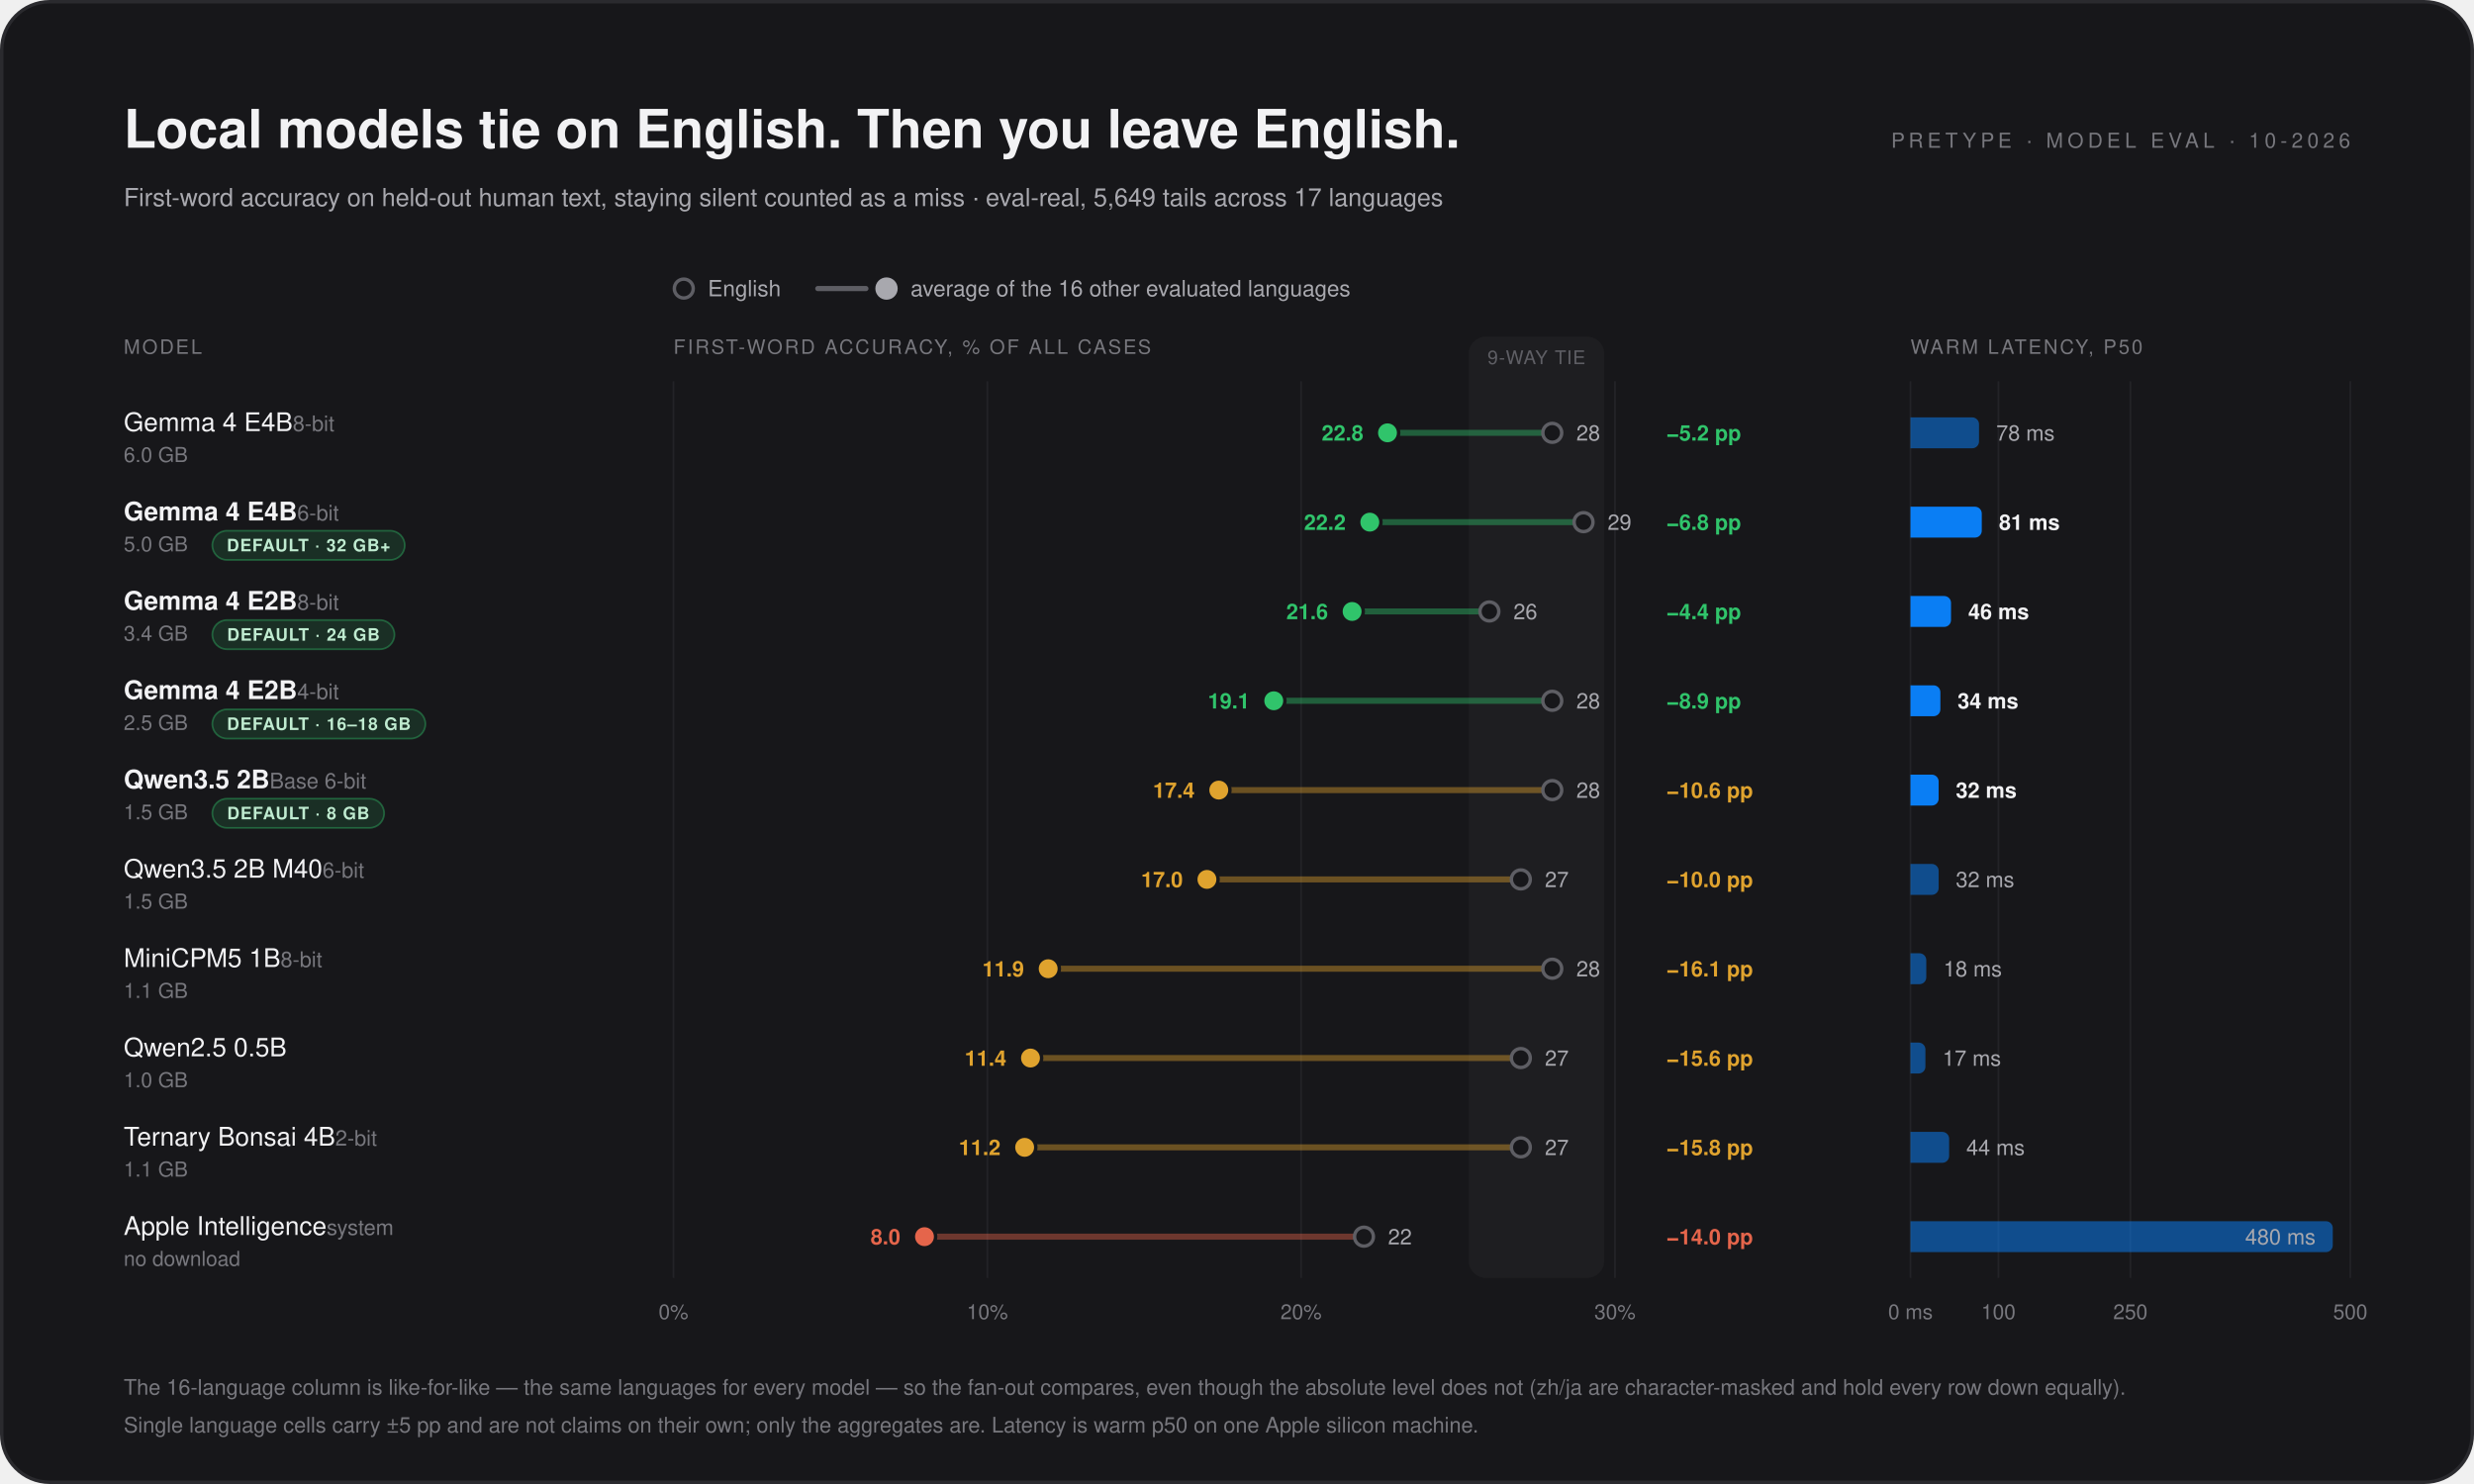
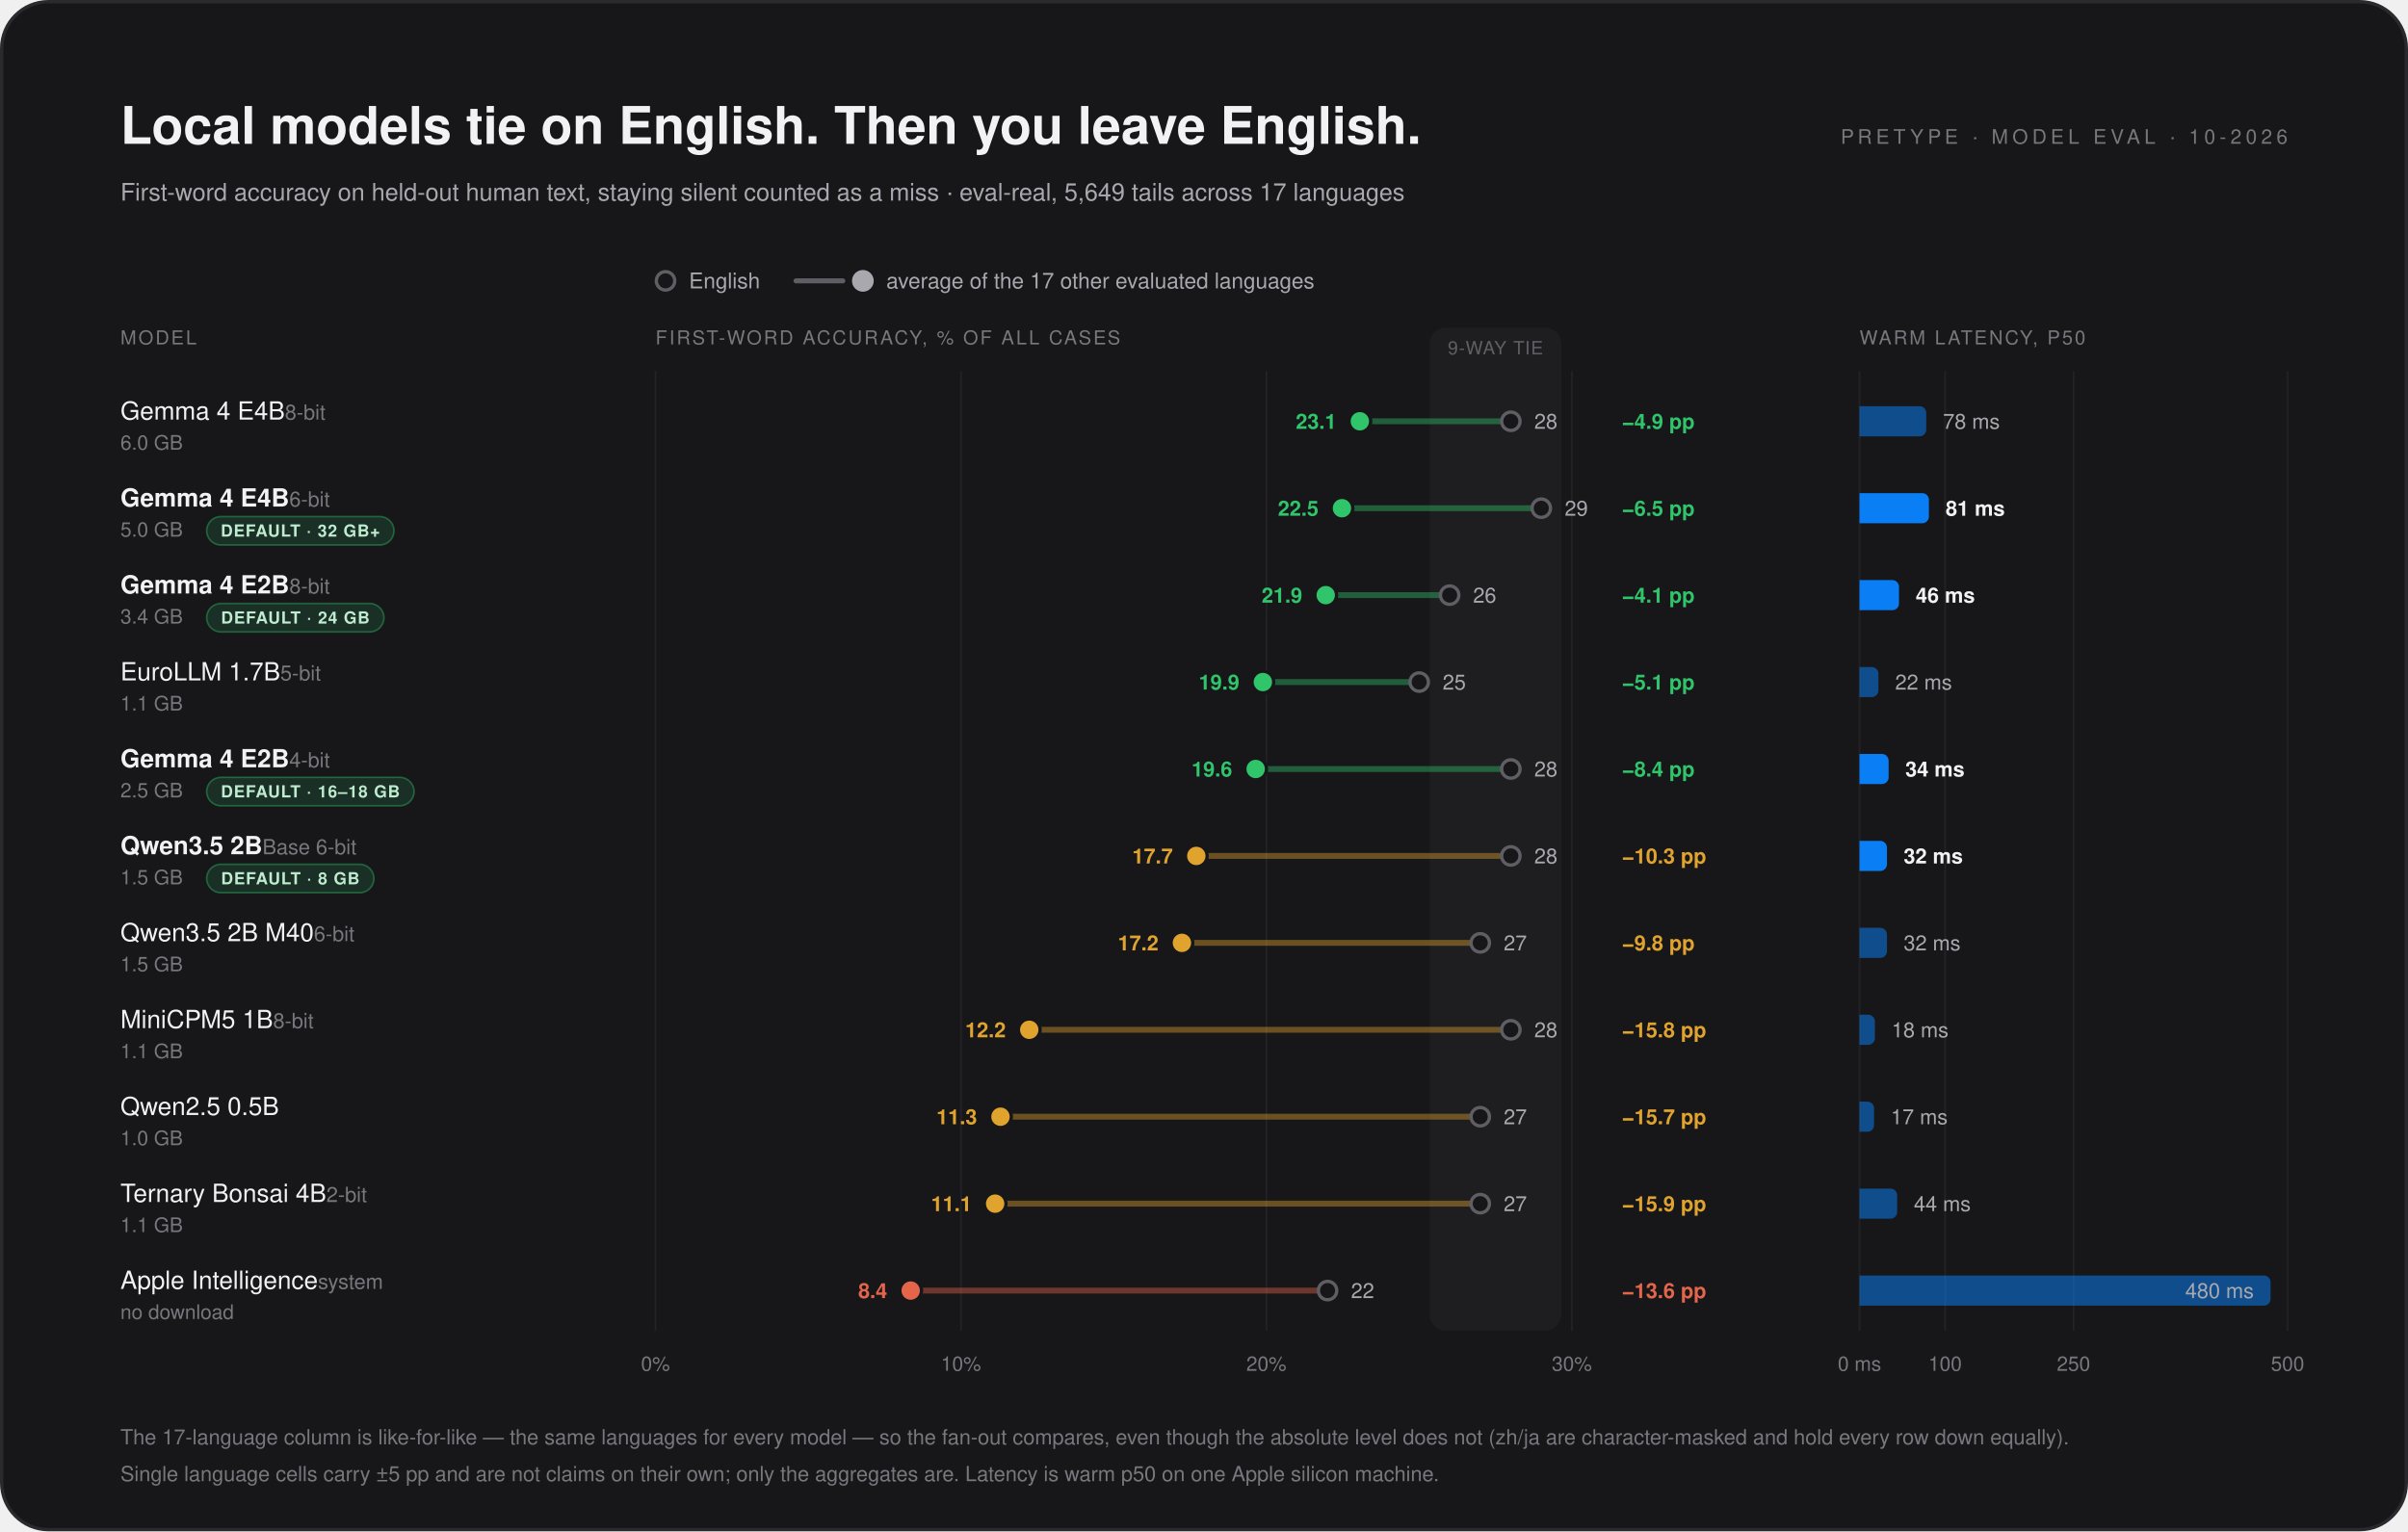
- <svg xmlns="http://www.w3.org/2000/svg" viewBox="0 0 1440 864" font-family="-apple-system,'SF Pro Text','Segoe UI',Helvetica,Arial,sans-serif" role="img" aria-label="Model catalog chart: on English the 9 downloadable models score 26 to 29 percent first-word accuracy, a statistical tie, and Apple Intelligence 22 percent; averaged over 16 other languages they fan out from 22.8 percent (Gemma 4 E4B) down to 8.0 percent (Apple Intelligence). Latency spans 17 ms to 480 ms.">
-   <rect x="1" y="1" width="1438" height="862" rx="28" fill="#17171A" stroke="#2A2A2E" stroke-width="2" />
+ <svg xmlns="http://www.w3.org/2000/svg" viewBox="0 0 1440 916" font-family="-apple-system,'SF Pro Text','Segoe UI',Helvetica,Arial,sans-serif" role="img" aria-label="Model catalog chart: on English 9 downloadable models score 26 to 29 percent first-word accuracy, a statistical tie, EuroLLM 1.7B 25 percent and Apple Intelligence 22 percent; averaged over 17 other languages they fan out from 23.1 percent (Gemma 4 E4B) down to 8.4 percent (Apple Intelligence). Latency spans 17 ms to 480 ms.">
+   <rect x="1" y="1" width="1438" height="914" rx="28" fill="#17171A" stroke="#2A2A2E" stroke-width="2" />
  <text x="72" y="86" font-size="31" font-weight="650" fill="#F2F2F4">Local models tie on English. Then you leave English.</text>
  <text x="72" y="120" font-size="14.5" fill="#A8A8AE">First-word accuracy on held-out human text, staying silent counted as a miss · eval-real, 5,649 tails across 17 languages</text>
  <text x="1368" y="86" font-size="12" letter-spacing="2.5" text-anchor="end" fill="#77777D">PRETYPE · MODEL EVAL · 10-2026</text>
  <circle cx="398" cy="168" r="5.5" fill="#17171A" stroke="#5E5E64" stroke-width="2" />
  <text x="412" y="172.5" font-size="13" fill="#A8A8AE">English</text>
  <line x1="476" y1="168" x2="504" y2="168" stroke="#5E5E64" stroke-width="3" stroke-linecap="round" />
  <circle cx="516" cy="168" r="6.5" fill="#A8A8AE" />
-   <text x="530" y="172.5" font-size="13" fill="#A8A8AE">average of the 16 other evaluated languages</text>
+   <text x="530" y="172.5" font-size="13" fill="#A8A8AE">average of the 17 other evaluated languages</text>
  <text x="72" y="206" font-size="11.5" letter-spacing="1.2" fill="#77777D">MODEL</text>
  <text x="392" y="206" font-size="11.5" letter-spacing="1.2" fill="#77777D">FIRST-WORD ACCURACY, % OF ALL CASES</text>
  <text x="1112" y="206" font-size="11.5" letter-spacing="1.2" fill="#77777D">WARM LATENCY, P50</text>
-   <line x1="392.0" y1="222" x2="392.0" y2="744" stroke="#232327" stroke-width="1" />
-   <text x="392.0" y="768" font-size="12" text-anchor="middle" fill="#77777D">0%</text>
-   <line x1="574.7" y1="222" x2="574.7" y2="744" stroke="#232327" stroke-width="1" />
-   <text x="574.7" y="768" font-size="12" text-anchor="middle" fill="#77777D">10%</text>
-   <line x1="757.3" y1="222" x2="757.3" y2="744" stroke="#232327" stroke-width="1" />
-   <text x="757.3" y="768" font-size="12" text-anchor="middle" fill="#77777D">20%</text>
-   <line x1="940.0" y1="222" x2="940.0" y2="744" stroke="#232327" stroke-width="1" />
-   <text x="940.0" y="768" font-size="12" text-anchor="middle" fill="#77777D">30%</text>
-   <line x1="1112.0" y1="222" x2="1112.0" y2="744" stroke="#232327" stroke-width="1" />
-   <text x="1112.0" y="768" font-size="12" text-anchor="middle" fill="#77777D">0 ms</text>
-   <line x1="1163.2" y1="222" x2="1163.2" y2="744" stroke="#232327" stroke-width="1" />
-   <text x="1163.2" y="768" font-size="12" text-anchor="middle" fill="#77777D">100</text>
-   <line x1="1240.0" y1="222" x2="1240.0" y2="744" stroke="#232327" stroke-width="1" />
-   <text x="1240.0" y="768" font-size="12" text-anchor="middle" fill="#77777D">250</text>
-   <line x1="1368.0" y1="222" x2="1368.0" y2="744" stroke="#232327" stroke-width="1" />
-   <text x="1368.0" y="768" font-size="12" text-anchor="middle" fill="#77777D">500</text>
-   <rect x="854.9" y="196" width="78.8" height="548" rx="10" fill="#FFFFFF" fill-opacity="0.035" />
+   <line x1="392.0" y1="222" x2="392.0" y2="796" stroke="#232327" stroke-width="1" />
+   <text x="392.0" y="820" font-size="12" text-anchor="middle" fill="#77777D">0%</text>
+   <line x1="574.7" y1="222" x2="574.7" y2="796" stroke="#232327" stroke-width="1" />
+   <text x="574.7" y="820" font-size="12" text-anchor="middle" fill="#77777D">10%</text>
+   <line x1="757.3" y1="222" x2="757.3" y2="796" stroke="#232327" stroke-width="1" />
+   <text x="757.3" y="820" font-size="12" text-anchor="middle" fill="#77777D">20%</text>
+   <line x1="940.0" y1="222" x2="940.0" y2="796" stroke="#232327" stroke-width="1" />
+   <text x="940.0" y="820" font-size="12" text-anchor="middle" fill="#77777D">30%</text>
+   <line x1="1112.0" y1="222" x2="1112.0" y2="796" stroke="#232327" stroke-width="1" />
+   <text x="1112.0" y="820" font-size="12" text-anchor="middle" fill="#77777D">0 ms</text>
+   <line x1="1163.2" y1="222" x2="1163.2" y2="796" stroke="#232327" stroke-width="1" />
+   <text x="1163.2" y="820" font-size="12" text-anchor="middle" fill="#77777D">100</text>
+   <line x1="1240.0" y1="222" x2="1240.0" y2="796" stroke="#232327" stroke-width="1" />
+   <text x="1240.0" y="820" font-size="12" text-anchor="middle" fill="#77777D">250</text>
+   <line x1="1368.0" y1="222" x2="1368.0" y2="796" stroke="#232327" stroke-width="1" />
+   <text x="1368.0" y="820" font-size="12" text-anchor="middle" fill="#77777D">500</text>
+   <rect x="854.9" y="196" width="78.8" height="600" rx="10" fill="#FFFFFF" fill-opacity="0.035" />
  <text x="894.3" y="212" font-size="11" letter-spacing="0.5" text-anchor="middle" fill="#5E5E64">9-WAY TIE</text>
  <text x="72" y="251" font-size="15" font-weight="500" fill="#F2F2F4">Gemma 4 E4B<tspan font-size="12.5" font-weight="400" fill="#77777D"> 8-bit</tspan>
  </text>
  <text x="72" y="269" font-size="12" fill="#77777D">6.0 GB</text>
-   <line x1="807.6" y1="252" x2="903.5" y2="252" stroke="#30C46B" stroke-opacity="0.42" stroke-width="3.5" stroke-linecap="round" />
+   <line x1="813.2" y1="252" x2="903.5" y2="252" stroke="#30C46B" stroke-opacity="0.42" stroke-width="3.5" stroke-linecap="round" />
  <circle cx="903.5" cy="252" r="5.5" fill="#17171A" stroke="#5E5E64" stroke-width="2" />
-   <circle cx="807.6" cy="252" r="6.5" fill="#30C46B" stroke="#17171A" stroke-width="2" />
-   <text x="793.6" y="256.5" font-size="12.5" font-weight="600" text-anchor="end" fill="#30C46B">22.8</text>
+   <circle cx="813.2" cy="252" r="6.5" fill="#30C46B" stroke="#17171A" stroke-width="2" />
+   <text x="799.2" y="256.5" font-size="12.5" font-weight="600" text-anchor="end" fill="#30C46B">23.1</text>
  <text x="917.5" y="256.5" font-size="12.5" fill="#A8A8AE">28</text>
-   <text x="970" y="256.5" font-size="12.5" font-weight="600" fill="#30C46B">−5.2 pp</text>
+   <text x="970" y="256.5" font-size="12.5" font-weight="600" fill="#30C46B">−4.9 pp</text>
  <path d="M 1112 243 h 35.9 a 4 4 0 0 1 4 4 v 10 a 4 4 0 0 1 -4 4 h -35.9 z" fill="#0A84FF" fill-opacity="0.5" />
  <text x="1161.9" y="256.5" font-size="12.5" font-weight="400" text-anchor="start" fill="#A8A8AE">78 ms</text>
  <text x="72" y="303" font-size="15" font-weight="650" fill="#F2F2F4">Gemma 4 E4B<tspan font-size="12.5" font-weight="400" fill="#77777D"> 6-bit</tspan>
  </text>
  <text x="72" y="321" font-size="12" fill="#77777D">5.0 GB</text>
  <rect x="123.6" y="309" width="112.0" height="17" rx="8.5" fill="#30C46B" fill-opacity="0.14" stroke="#30C46B" stroke-opacity="0.4" stroke-width="1" />
  <text x="179.6" y="321" font-size="10" font-weight="600" letter-spacing="0.5" text-anchor="middle" fill="#BFEBD0">DEFAULT · 32 GB+</text>
-   <line x1="797.3" y1="304" x2="921.7" y2="304" stroke="#30C46B" stroke-opacity="0.42" stroke-width="3.5" stroke-linecap="round" />
+   <line x1="802.5" y1="304" x2="921.7" y2="304" stroke="#30C46B" stroke-opacity="0.42" stroke-width="3.5" stroke-linecap="round" />
  <circle cx="921.7" cy="304" r="5.5" fill="#17171A" stroke="#5E5E64" stroke-width="2" />
-   <circle cx="797.3" cy="304" r="6.5" fill="#30C46B" stroke="#17171A" stroke-width="2" />
-   <text x="783.3" y="308.5" font-size="12.5" font-weight="600" text-anchor="end" fill="#30C46B">22.2</text>
+   <circle cx="802.5" cy="304" r="6.5" fill="#30C46B" stroke="#17171A" stroke-width="2" />
+   <text x="788.5" y="308.5" font-size="12.5" font-weight="600" text-anchor="end" fill="#30C46B">22.5</text>
  <text x="935.7" y="308.5" font-size="12.5" fill="#A8A8AE">29</text>
-   <text x="970" y="308.5" font-size="12.5" font-weight="600" fill="#30C46B">−6.8 pp</text>
+   <text x="970" y="308.5" font-size="12.5" font-weight="600" fill="#30C46B">−6.5 pp</text>
  <path d="M 1112 295 h 37.5 a 4 4 0 0 1 4 4 v 10 a 4 4 0 0 1 -4 4 h -37.5 z" fill="#0A84FF" fill-opacity="0.95" />
  <text x="1163.5" y="308.5" font-size="12.5" font-weight="600" text-anchor="start" fill="#F2F2F4">81 ms</text>
  <text x="72" y="355" font-size="15" font-weight="650" fill="#F2F2F4">Gemma 4 E2B<tspan font-size="12.5" font-weight="400" fill="#77777D"> 8-bit</tspan>
  </text>
  <text x="72" y="373" font-size="12" fill="#77777D">3.4 GB</text>
  <rect x="123.6" y="361" width="106.0" height="17" rx="8.5" fill="#30C46B" fill-opacity="0.14" stroke="#30C46B" stroke-opacity="0.4" stroke-width="1" />
  <text x="176.6" y="373" font-size="10" font-weight="600" letter-spacing="0.5" text-anchor="middle" fill="#BFEBD0">DEFAULT · 24 GB</text>
-   <line x1="787.0" y1="356" x2="866.9" y2="356" stroke="#30C46B" stroke-opacity="0.42" stroke-width="3.5" stroke-linecap="round" />
+   <line x1="792.8" y1="356" x2="866.9" y2="356" stroke="#30C46B" stroke-opacity="0.42" stroke-width="3.5" stroke-linecap="round" />
  <circle cx="866.9" cy="356" r="5.5" fill="#17171A" stroke="#5E5E64" stroke-width="2" />
-   <circle cx="787.0" cy="356" r="6.5" fill="#30C46B" stroke="#17171A" stroke-width="2" />
-   <text x="773.0" y="360.5" font-size="12.5" font-weight="600" text-anchor="end" fill="#30C46B">21.6</text>
+   <circle cx="792.8" cy="356" r="6.5" fill="#30C46B" stroke="#17171A" stroke-width="2" />
+   <text x="778.8" y="360.5" font-size="12.5" font-weight="600" text-anchor="end" fill="#30C46B">21.9</text>
  <text x="880.9" y="360.5" font-size="12.5" fill="#A8A8AE">26</text>
-   <text x="970" y="360.5" font-size="12.5" font-weight="600" fill="#30C46B">−4.4 pp</text>
+   <text x="970" y="360.5" font-size="12.5" font-weight="600" fill="#30C46B">−4.1 pp</text>
  <path d="M 1112 347 h 19.6 a 4 4 0 0 1 4 4 v 10 a 4 4 0 0 1 -4 4 h -19.6 z" fill="#0A84FF" fill-opacity="0.95" />
  <text x="1145.6" y="360.5" font-size="12.5" font-weight="600" text-anchor="start" fill="#F2F2F4">46 ms</text>
-   <text x="72" y="407" font-size="15" font-weight="650" fill="#F2F2F4">Gemma 4 E2B<tspan font-size="12.5" font-weight="400" fill="#77777D"> 4-bit</tspan>
+   <text x="72" y="407" font-size="15" font-weight="500" fill="#F2F2F4">EuroLLM 1.7B<tspan font-size="12.5" font-weight="400" fill="#77777D"> 5-bit</tspan>
  </text>
-   <text x="72" y="425" font-size="12" fill="#77777D">2.5 GB</text>
-   <rect x="123.6" y="413" width="124.0" height="17" rx="8.5" fill="#30C46B" fill-opacity="0.14" stroke="#30C46B" stroke-opacity="0.4" stroke-width="1" />
-   <text x="185.6" y="425" font-size="10" font-weight="600" letter-spacing="0.5" text-anchor="middle" fill="#BFEBD0">DEFAULT · 16–18 GB</text>
-   <line x1="741.4" y1="408" x2="903.5" y2="408" stroke="#30C46B" stroke-opacity="0.42" stroke-width="3.5" stroke-linecap="round" />
-   <circle cx="903.5" cy="408" r="5.5" fill="#17171A" stroke="#5E5E64" stroke-width="2" />
-   <circle cx="741.4" cy="408" r="6.5" fill="#30C46B" stroke="#17171A" stroke-width="2" />
-   <text x="727.4" y="412.5" font-size="12.5" font-weight="600" text-anchor="end" fill="#30C46B">19.1</text>
-   <text x="917.5" y="412.5" font-size="12.5" fill="#A8A8AE">28</text>
-   <text x="970" y="412.5" font-size="12.5" font-weight="600" fill="#30C46B">−8.9 pp</text>
-   <path d="M 1112 399 h 13.4 a 4 4 0 0 1 4 4 v 10 a 4 4 0 0 1 -4 4 h -13.4 z" fill="#0A84FF" fill-opacity="0.95" />
-   <text x="1139.4" y="412.5" font-size="12.5" font-weight="600" text-anchor="start" fill="#F2F2F4">34 ms</text>
-   <text x="72" y="459" font-size="15" font-weight="650" fill="#F2F2F4">Qwen3.5 2B<tspan font-size="12.5" font-weight="400" fill="#77777D"> Base 6-bit</tspan>
+   <text x="72" y="425" font-size="12" fill="#77777D">1.1 GB</text>
+   <line x1="755.2" y1="408" x2="848.7" y2="408" stroke="#30C46B" stroke-opacity="0.42" stroke-width="3.5" stroke-linecap="round" />
+   <circle cx="848.7" cy="408" r="5.5" fill="#17171A" stroke="#5E5E64" stroke-width="2" />
+   <circle cx="755.2" cy="408" r="6.5" fill="#30C46B" stroke="#17171A" stroke-width="2" />
+   <text x="741.2" y="412.5" font-size="12.5" font-weight="600" text-anchor="end" fill="#30C46B">19.9</text>
+   <text x="862.7" y="412.5" font-size="12.5" fill="#A8A8AE">25</text>
+   <text x="970" y="412.5" font-size="12.5" font-weight="600" fill="#30C46B">−5.1 pp</text>
+   <path d="M 1112 399 h 7.3 a 4 4 0 0 1 4 4 v 10 a 4 4 0 0 1 -4 4 h -7.3 z" fill="#0A84FF" fill-opacity="0.5" />
+   <text x="1133.3" y="412.5" font-size="12.5" font-weight="400" text-anchor="start" fill="#A8A8AE">22 ms</text>
+   <text x="72" y="459" font-size="15" font-weight="650" fill="#F2F2F4">Gemma 4 E2B<tspan font-size="12.5" font-weight="400" fill="#77777D"> 4-bit</tspan>
  </text>
-   <text x="72" y="477" font-size="12" fill="#77777D">1.5 GB</text>
-   <rect x="123.6" y="465" width="100.0" height="17" rx="8.5" fill="#30C46B" fill-opacity="0.14" stroke="#30C46B" stroke-opacity="0.4" stroke-width="1" />
-   <text x="173.6" y="477" font-size="10" font-weight="600" letter-spacing="0.5" text-anchor="middle" fill="#BFEBD0">DEFAULT · 8 GB</text>
-   <line x1="709.4" y1="460" x2="903.5" y2="460" stroke="#E0A32E" stroke-opacity="0.42" stroke-width="3.5" stroke-linecap="round" />
+   <text x="72" y="477" font-size="12" fill="#77777D">2.5 GB</text>
+   <rect x="123.6" y="465" width="124.0" height="17" rx="8.5" fill="#30C46B" fill-opacity="0.14" stroke="#30C46B" stroke-opacity="0.4" stroke-width="1" />
+   <text x="185.6" y="477" font-size="10" font-weight="600" letter-spacing="0.5" text-anchor="middle" fill="#BFEBD0">DEFAULT · 16–18 GB</text>
+   <line x1="750.9" y1="460" x2="903.5" y2="460" stroke="#30C46B" stroke-opacity="0.42" stroke-width="3.5" stroke-linecap="round" />
  <circle cx="903.5" cy="460" r="5.5" fill="#17171A" stroke="#5E5E64" stroke-width="2" />
-   <circle cx="709.4" cy="460" r="6.5" fill="#E0A32E" stroke="#17171A" stroke-width="2" />
-   <text x="695.4" y="464.5" font-size="12.5" font-weight="600" text-anchor="end" fill="#E0A32E">17.4</text>
+   <circle cx="750.9" cy="460" r="6.5" fill="#30C46B" stroke="#17171A" stroke-width="2" />
+   <text x="736.9" y="464.5" font-size="12.5" font-weight="600" text-anchor="end" fill="#30C46B">19.6</text>
  <text x="917.5" y="464.5" font-size="12.5" fill="#A8A8AE">28</text>
-   <text x="970" y="464.5" font-size="12.5" font-weight="600" fill="#E0A32E">−10.6 pp</text>
-   <path d="M 1112 451 h 12.4 a 4 4 0 0 1 4 4 v 10 a 4 4 0 0 1 -4 4 h -12.4 z" fill="#0A84FF" fill-opacity="0.95" />
-   <text x="1138.4" y="464.5" font-size="12.5" font-weight="600" text-anchor="start" fill="#F2F2F4">32 ms</text>
-   <text x="72" y="511" font-size="15" font-weight="500" fill="#F2F2F4">Qwen3.5 2B M40<tspan font-size="12.5" font-weight="400" fill="#77777D"> 6-bit</tspan>
+   <text x="970" y="464.5" font-size="12.5" font-weight="600" fill="#30C46B">−8.4 pp</text>
+   <path d="M 1112 451 h 13.4 a 4 4 0 0 1 4 4 v 10 a 4 4 0 0 1 -4 4 h -13.4 z" fill="#0A84FF" fill-opacity="0.95" />
+   <text x="1139.4" y="464.5" font-size="12.5" font-weight="600" text-anchor="start" fill="#F2F2F4">34 ms</text>
+   <text x="72" y="511" font-size="15" font-weight="650" fill="#F2F2F4">Qwen3.5 2B<tspan font-size="12.5" font-weight="400" fill="#77777D"> Base 6-bit</tspan>
  </text>
  <text x="72" y="529" font-size="12" fill="#77777D">1.5 GB</text>
-   <line x1="702.5" y1="512" x2="885.2" y2="512" stroke="#E0A32E" stroke-opacity="0.42" stroke-width="3.5" stroke-linecap="round" />
-   <circle cx="885.2" cy="512" r="5.5" fill="#17171A" stroke="#5E5E64" stroke-width="2" />
-   <circle cx="702.5" cy="512" r="6.5" fill="#E0A32E" stroke="#17171A" stroke-width="2" />
-   <text x="688.5" y="516.5" font-size="12.5" font-weight="600" text-anchor="end" fill="#E0A32E">17.0</text>
-   <text x="899.2" y="516.5" font-size="12.5" fill="#A8A8AE">27</text>
-   <text x="970" y="516.5" font-size="12.5" font-weight="600" fill="#E0A32E">−10.0 pp</text>
-   <path d="M 1112 503 h 12.4 a 4 4 0 0 1 4 4 v 10 a 4 4 0 0 1 -4 4 h -12.4 z" fill="#0A84FF" fill-opacity="0.5" />
-   <text x="1138.4" y="516.5" font-size="12.5" font-weight="400" text-anchor="start" fill="#A8A8AE">32 ms</text>
-   <text x="72" y="563" font-size="15" font-weight="500" fill="#F2F2F4">MiniCPM5 1B<tspan font-size="12.5" font-weight="400" fill="#77777D"> 8-bit</tspan>
+   <rect x="123.6" y="517" width="100.0" height="17" rx="8.5" fill="#30C46B" fill-opacity="0.14" stroke="#30C46B" stroke-opacity="0.4" stroke-width="1" />
+   <text x="173.6" y="529" font-size="10" font-weight="600" letter-spacing="0.5" text-anchor="middle" fill="#BFEBD0">DEFAULT · 8 GB</text>
+   <line x1="715.4" y1="512" x2="903.5" y2="512" stroke="#E0A32E" stroke-opacity="0.42" stroke-width="3.5" stroke-linecap="round" />
+   <circle cx="903.5" cy="512" r="5.5" fill="#17171A" stroke="#5E5E64" stroke-width="2" />
+   <circle cx="715.4" cy="512" r="6.5" fill="#E0A32E" stroke="#17171A" stroke-width="2" />
+   <text x="701.4" y="516.5" font-size="12.5" font-weight="600" text-anchor="end" fill="#E0A32E">17.7</text>
+   <text x="917.5" y="516.5" font-size="12.5" fill="#A8A8AE">28</text>
+   <text x="970" y="516.5" font-size="12.5" font-weight="600" fill="#E0A32E">−10.3 pp</text>
+   <path d="M 1112 503 h 12.4 a 4 4 0 0 1 4 4 v 10 a 4 4 0 0 1 -4 4 h -12.4 z" fill="#0A84FF" fill-opacity="0.95" />
+   <text x="1138.4" y="516.5" font-size="12.5" font-weight="600" text-anchor="start" fill="#F2F2F4">32 ms</text>
+   <text x="72" y="563" font-size="15" font-weight="500" fill="#F2F2F4">Qwen3.5 2B M40<tspan font-size="12.5" font-weight="400" fill="#77777D"> 6-bit</tspan>
  </text>
-   <text x="72" y="581" font-size="12" fill="#77777D">1.1 GB</text>
-   <line x1="610.1" y1="564" x2="903.5" y2="564" stroke="#E0A32E" stroke-opacity="0.42" stroke-width="3.5" stroke-linecap="round" />
-   <circle cx="903.5" cy="564" r="5.5" fill="#17171A" stroke="#5E5E64" stroke-width="2" />
-   <circle cx="610.1" cy="564" r="6.5" fill="#E0A32E" stroke="#17171A" stroke-width="2" />
-   <text x="596.1" y="568.5" font-size="12.5" font-weight="600" text-anchor="end" fill="#E0A32E">11.9</text>
-   <text x="917.5" y="568.5" font-size="12.5" fill="#A8A8AE">28</text>
-   <text x="970" y="568.5" font-size="12.5" font-weight="600" fill="#E0A32E">−16.1 pp</text>
-   <path d="M 1112 555 h 5.2 a 4 4 0 0 1 4 4 v 10 a 4 4 0 0 1 -4 4 h -5.2 z" fill="#0A84FF" fill-opacity="0.5" />
-   <text x="1131.2" y="568.5" font-size="12.5" font-weight="400" text-anchor="start" fill="#A8A8AE">18 ms</text>
-   <text x="72" y="615" font-size="15" font-weight="500" fill="#F2F2F4">Qwen2.5 0.5B</text>
-   <text x="72" y="633" font-size="12" fill="#77777D">1.0 GB</text>
-   <line x1="599.8" y1="616" x2="885.2" y2="616" stroke="#E0A32E" stroke-opacity="0.42" stroke-width="3.5" stroke-linecap="round" />
-   <circle cx="885.2" cy="616" r="5.5" fill="#17171A" stroke="#5E5E64" stroke-width="2" />
-   <circle cx="599.8" cy="616" r="6.5" fill="#E0A32E" stroke="#17171A" stroke-width="2" />
-   <text x="585.8" y="620.5" font-size="12.5" font-weight="600" text-anchor="end" fill="#E0A32E">11.4</text>
-   <text x="899.2" y="620.5" font-size="12.5" fill="#A8A8AE">27</text>
-   <text x="970" y="620.5" font-size="12.5" font-weight="600" fill="#E0A32E">−15.6 pp</text>
-   <path d="M 1112 607 h 4.7 a 4 4 0 0 1 4 4 v 10 a 4 4 0 0 1 -4 4 h -4.7 z" fill="#0A84FF" fill-opacity="0.5" />
-   <text x="1130.7" y="620.5" font-size="12.5" font-weight="400" text-anchor="start" fill="#A8A8AE">17 ms</text>
-   <text x="72" y="667" font-size="15" font-weight="500" fill="#F2F2F4">Ternary Bonsai 4B<tspan font-size="12.5" font-weight="400" fill="#77777D"> 2-bit</tspan>
+   <text x="72" y="581" font-size="12" fill="#77777D">1.5 GB</text>
+   <line x1="706.8" y1="564" x2="885.2" y2="564" stroke="#E0A32E" stroke-opacity="0.42" stroke-width="3.5" stroke-linecap="round" />
+   <circle cx="885.2" cy="564" r="5.5" fill="#17171A" stroke="#5E5E64" stroke-width="2" />
+   <circle cx="706.8" cy="564" r="6.5" fill="#E0A32E" stroke="#17171A" stroke-width="2" />
+   <text x="692.8" y="568.5" font-size="12.5" font-weight="600" text-anchor="end" fill="#E0A32E">17.2</text>
+   <text x="899.2" y="568.5" font-size="12.5" fill="#A8A8AE">27</text>
+   <text x="970" y="568.5" font-size="12.5" font-weight="600" fill="#E0A32E">−9.8 pp</text>
+   <path d="M 1112 555 h 12.4 a 4 4 0 0 1 4 4 v 10 a 4 4 0 0 1 -4 4 h -12.4 z" fill="#0A84FF" fill-opacity="0.5" />
+   <text x="1138.4" y="568.5" font-size="12.5" font-weight="400" text-anchor="start" fill="#A8A8AE">32 ms</text>
+   <text x="72" y="615" font-size="15" font-weight="500" fill="#F2F2F4">MiniCPM5 1B<tspan font-size="12.5" font-weight="400" fill="#77777D"> 8-bit</tspan>
  </text>
-   <text x="72" y="685" font-size="12" fill="#77777D">1.1 GB</text>
-   <line x1="596.4" y1="668" x2="885.2" y2="668" stroke="#E0A32E" stroke-opacity="0.42" stroke-width="3.5" stroke-linecap="round" />
+   <text x="72" y="633" font-size="12" fill="#77777D">1.1 GB</text>
+   <line x1="615.5" y1="616" x2="903.5" y2="616" stroke="#E0A32E" stroke-opacity="0.42" stroke-width="3.5" stroke-linecap="round" />
+   <circle cx="903.5" cy="616" r="5.5" fill="#17171A" stroke="#5E5E64" stroke-width="2" />
+   <circle cx="615.5" cy="616" r="6.5" fill="#E0A32E" stroke="#17171A" stroke-width="2" />
+   <text x="601.5" y="620.5" font-size="12.5" font-weight="600" text-anchor="end" fill="#E0A32E">12.2</text>
+   <text x="917.5" y="620.5" font-size="12.5" fill="#A8A8AE">28</text>
+   <text x="970" y="620.5" font-size="12.5" font-weight="600" fill="#E0A32E">−15.8 pp</text>
+   <path d="M 1112 607 h 5.2 a 4 4 0 0 1 4 4 v 10 a 4 4 0 0 1 -4 4 h -5.2 z" fill="#0A84FF" fill-opacity="0.5" />
+   <text x="1131.2" y="620.5" font-size="12.5" font-weight="400" text-anchor="start" fill="#A8A8AE">18 ms</text>
+   <text x="72" y="667" font-size="15" font-weight="500" fill="#F2F2F4">Qwen2.5 0.5B</text>
+   <text x="72" y="685" font-size="12" fill="#77777D">1.0 GB</text>
+   <line x1="598.3" y1="668" x2="885.2" y2="668" stroke="#E0A32E" stroke-opacity="0.42" stroke-width="3.5" stroke-linecap="round" />
  <circle cx="885.2" cy="668" r="5.5" fill="#17171A" stroke="#5E5E64" stroke-width="2" />
-   <circle cx="596.4" cy="668" r="6.5" fill="#E0A32E" stroke="#17171A" stroke-width="2" />
-   <text x="582.4" y="672.5" font-size="12.5" font-weight="600" text-anchor="end" fill="#E0A32E">11.2</text>
+   <circle cx="598.3" cy="668" r="6.5" fill="#E0A32E" stroke="#17171A" stroke-width="2" />
+   <text x="584.3" y="672.5" font-size="12.5" font-weight="600" text-anchor="end" fill="#E0A32E">11.3</text>
  <text x="899.2" y="672.5" font-size="12.5" fill="#A8A8AE">27</text>
-   <text x="970" y="672.5" font-size="12.5" font-weight="600" fill="#E0A32E">−15.8 pp</text>
-   <path d="M 1112 659 h 18.5 a 4 4 0 0 1 4 4 v 10 a 4 4 0 0 1 -4 4 h -18.5 z" fill="#0A84FF" fill-opacity="0.5" />
-   <text x="1144.5" y="672.5" font-size="12.5" font-weight="400" text-anchor="start" fill="#A8A8AE">44 ms</text>
-   <text x="72" y="719" font-size="15" font-weight="500" fill="#F2F2F4">Apple Intelligence<tspan font-size="12.5" font-weight="400" fill="#77777D"> system</tspan>
+   <text x="970" y="672.5" font-size="12.5" font-weight="600" fill="#E0A32E">−15.7 pp</text>
+   <path d="M 1112 659 h 4.7 a 4 4 0 0 1 4 4 v 10 a 4 4 0 0 1 -4 4 h -4.7 z" fill="#0A84FF" fill-opacity="0.5" />
+   <text x="1130.7" y="672.5" font-size="12.5" font-weight="400" text-anchor="start" fill="#A8A8AE">17 ms</text>
+   <text x="72" y="719" font-size="15" font-weight="500" fill="#F2F2F4">Ternary Bonsai 4B<tspan font-size="12.5" font-weight="400" fill="#77777D"> 2-bit</tspan>
  </text>
-   <text x="72" y="737" font-size="12" fill="#77777D">no download</text>
-   <line x1="538.1" y1="720" x2="793.9" y2="720" stroke="#E5654B" stroke-opacity="0.42" stroke-width="3.5" stroke-linecap="round" />
-   <circle cx="793.9" cy="720" r="5.5" fill="#17171A" stroke="#5E5E64" stroke-width="2" />
-   <circle cx="538.1" cy="720" r="6.5" fill="#E5654B" stroke="#17171A" stroke-width="2" />
-   <text x="524.1" y="724.5" font-size="12.5" font-weight="600" text-anchor="end" fill="#E5654B">8.0</text>
-   <text x="807.9" y="724.5" font-size="12.5" fill="#A8A8AE">22</text>
-   <text x="970" y="724.5" font-size="12.5" font-weight="600" fill="#E5654B">−14.0 pp</text>
-   <path d="M 1112 711 h 241.8 a 4 4 0 0 1 4 4 v 10 a 4 4 0 0 1 -4 4 h -241.8 z" fill="#0A84FF" fill-opacity="0.5" />
-   <text x="1347.8" y="724.5" font-size="12.5" font-weight="400" text-anchor="end" fill="#A8A8AE">480 ms</text>
-   <text x="72" y="812" font-size="12.5" fill="#77777D">The 16-language column is like-for-like — the same languages for every model — so the fan-out compares, even though the absolute level does not (zh/ja are character-masked and hold every row down equally).</text>
-   <text x="72" y="834" font-size="12.5" fill="#77777D">Single language cells carry ±5 pp and are not claims on their own; only the aggregates are. Latency is warm p50 on one Apple silicon machine.</text>
+   <text x="72" y="737" font-size="12" fill="#77777D">1.1 GB</text>
+   <line x1="595.1" y1="720" x2="885.2" y2="720" stroke="#E0A32E" stroke-opacity="0.42" stroke-width="3.5" stroke-linecap="round" />
+   <circle cx="885.2" cy="720" r="5.5" fill="#17171A" stroke="#5E5E64" stroke-width="2" />
+   <circle cx="595.1" cy="720" r="6.5" fill="#E0A32E" stroke="#17171A" stroke-width="2" />
+   <text x="581.1" y="724.5" font-size="12.5" font-weight="600" text-anchor="end" fill="#E0A32E">11.1</text>
+   <text x="899.2" y="724.5" font-size="12.5" fill="#A8A8AE">27</text>
+   <text x="970" y="724.5" font-size="12.5" font-weight="600" fill="#E0A32E">−15.9 pp</text>
+   <path d="M 1112 711 h 18.5 a 4 4 0 0 1 4 4 v 10 a 4 4 0 0 1 -4 4 h -18.5 z" fill="#0A84FF" fill-opacity="0.5" />
+   <text x="1144.5" y="724.5" font-size="12.5" font-weight="400" text-anchor="start" fill="#A8A8AE">44 ms</text>
+   <text x="72" y="771" font-size="15" font-weight="500" fill="#F2F2F4">Apple Intelligence<tspan font-size="12.5" font-weight="400" fill="#77777D"> system</tspan>
+   </text>
+   <text x="72" y="789" font-size="12" fill="#77777D">no download</text>
+   <line x1="544.6" y1="772" x2="793.9" y2="772" stroke="#E5654B" stroke-opacity="0.42" stroke-width="3.5" stroke-linecap="round" />
+   <circle cx="793.9" cy="772" r="5.5" fill="#17171A" stroke="#5E5E64" stroke-width="2" />
+   <circle cx="544.6" cy="772" r="6.5" fill="#E5654B" stroke="#17171A" stroke-width="2" />
+   <text x="530.6" y="776.5" font-size="12.5" font-weight="600" text-anchor="end" fill="#E5654B">8.4</text>
+   <text x="807.9" y="776.5" font-size="12.5" fill="#A8A8AE">22</text>
+   <text x="970" y="776.5" font-size="12.5" font-weight="600" fill="#E5654B">−13.6 pp</text>
+   <path d="M 1112 763 h 241.8 a 4 4 0 0 1 4 4 v 10 a 4 4 0 0 1 -4 4 h -241.8 z" fill="#0A84FF" fill-opacity="0.5" />
+   <text x="1347.8" y="776.5" font-size="12.5" font-weight="400" text-anchor="end" fill="#A8A8AE">480 ms</text>
+   <text x="72" y="864" font-size="12.5" fill="#77777D">The 17-language column is like-for-like — the same languages for every model — so the fan-out compares, even though the absolute level does not (zh/ja are character-masked and hold every row down equally).</text>
+   <text x="72" y="886" font-size="12.5" fill="#77777D">Single language cells carry ±5 pp and are not claims on their own; only the aggregates are. Latency is warm p50 on one Apple silicon machine.</text>
</svg>
